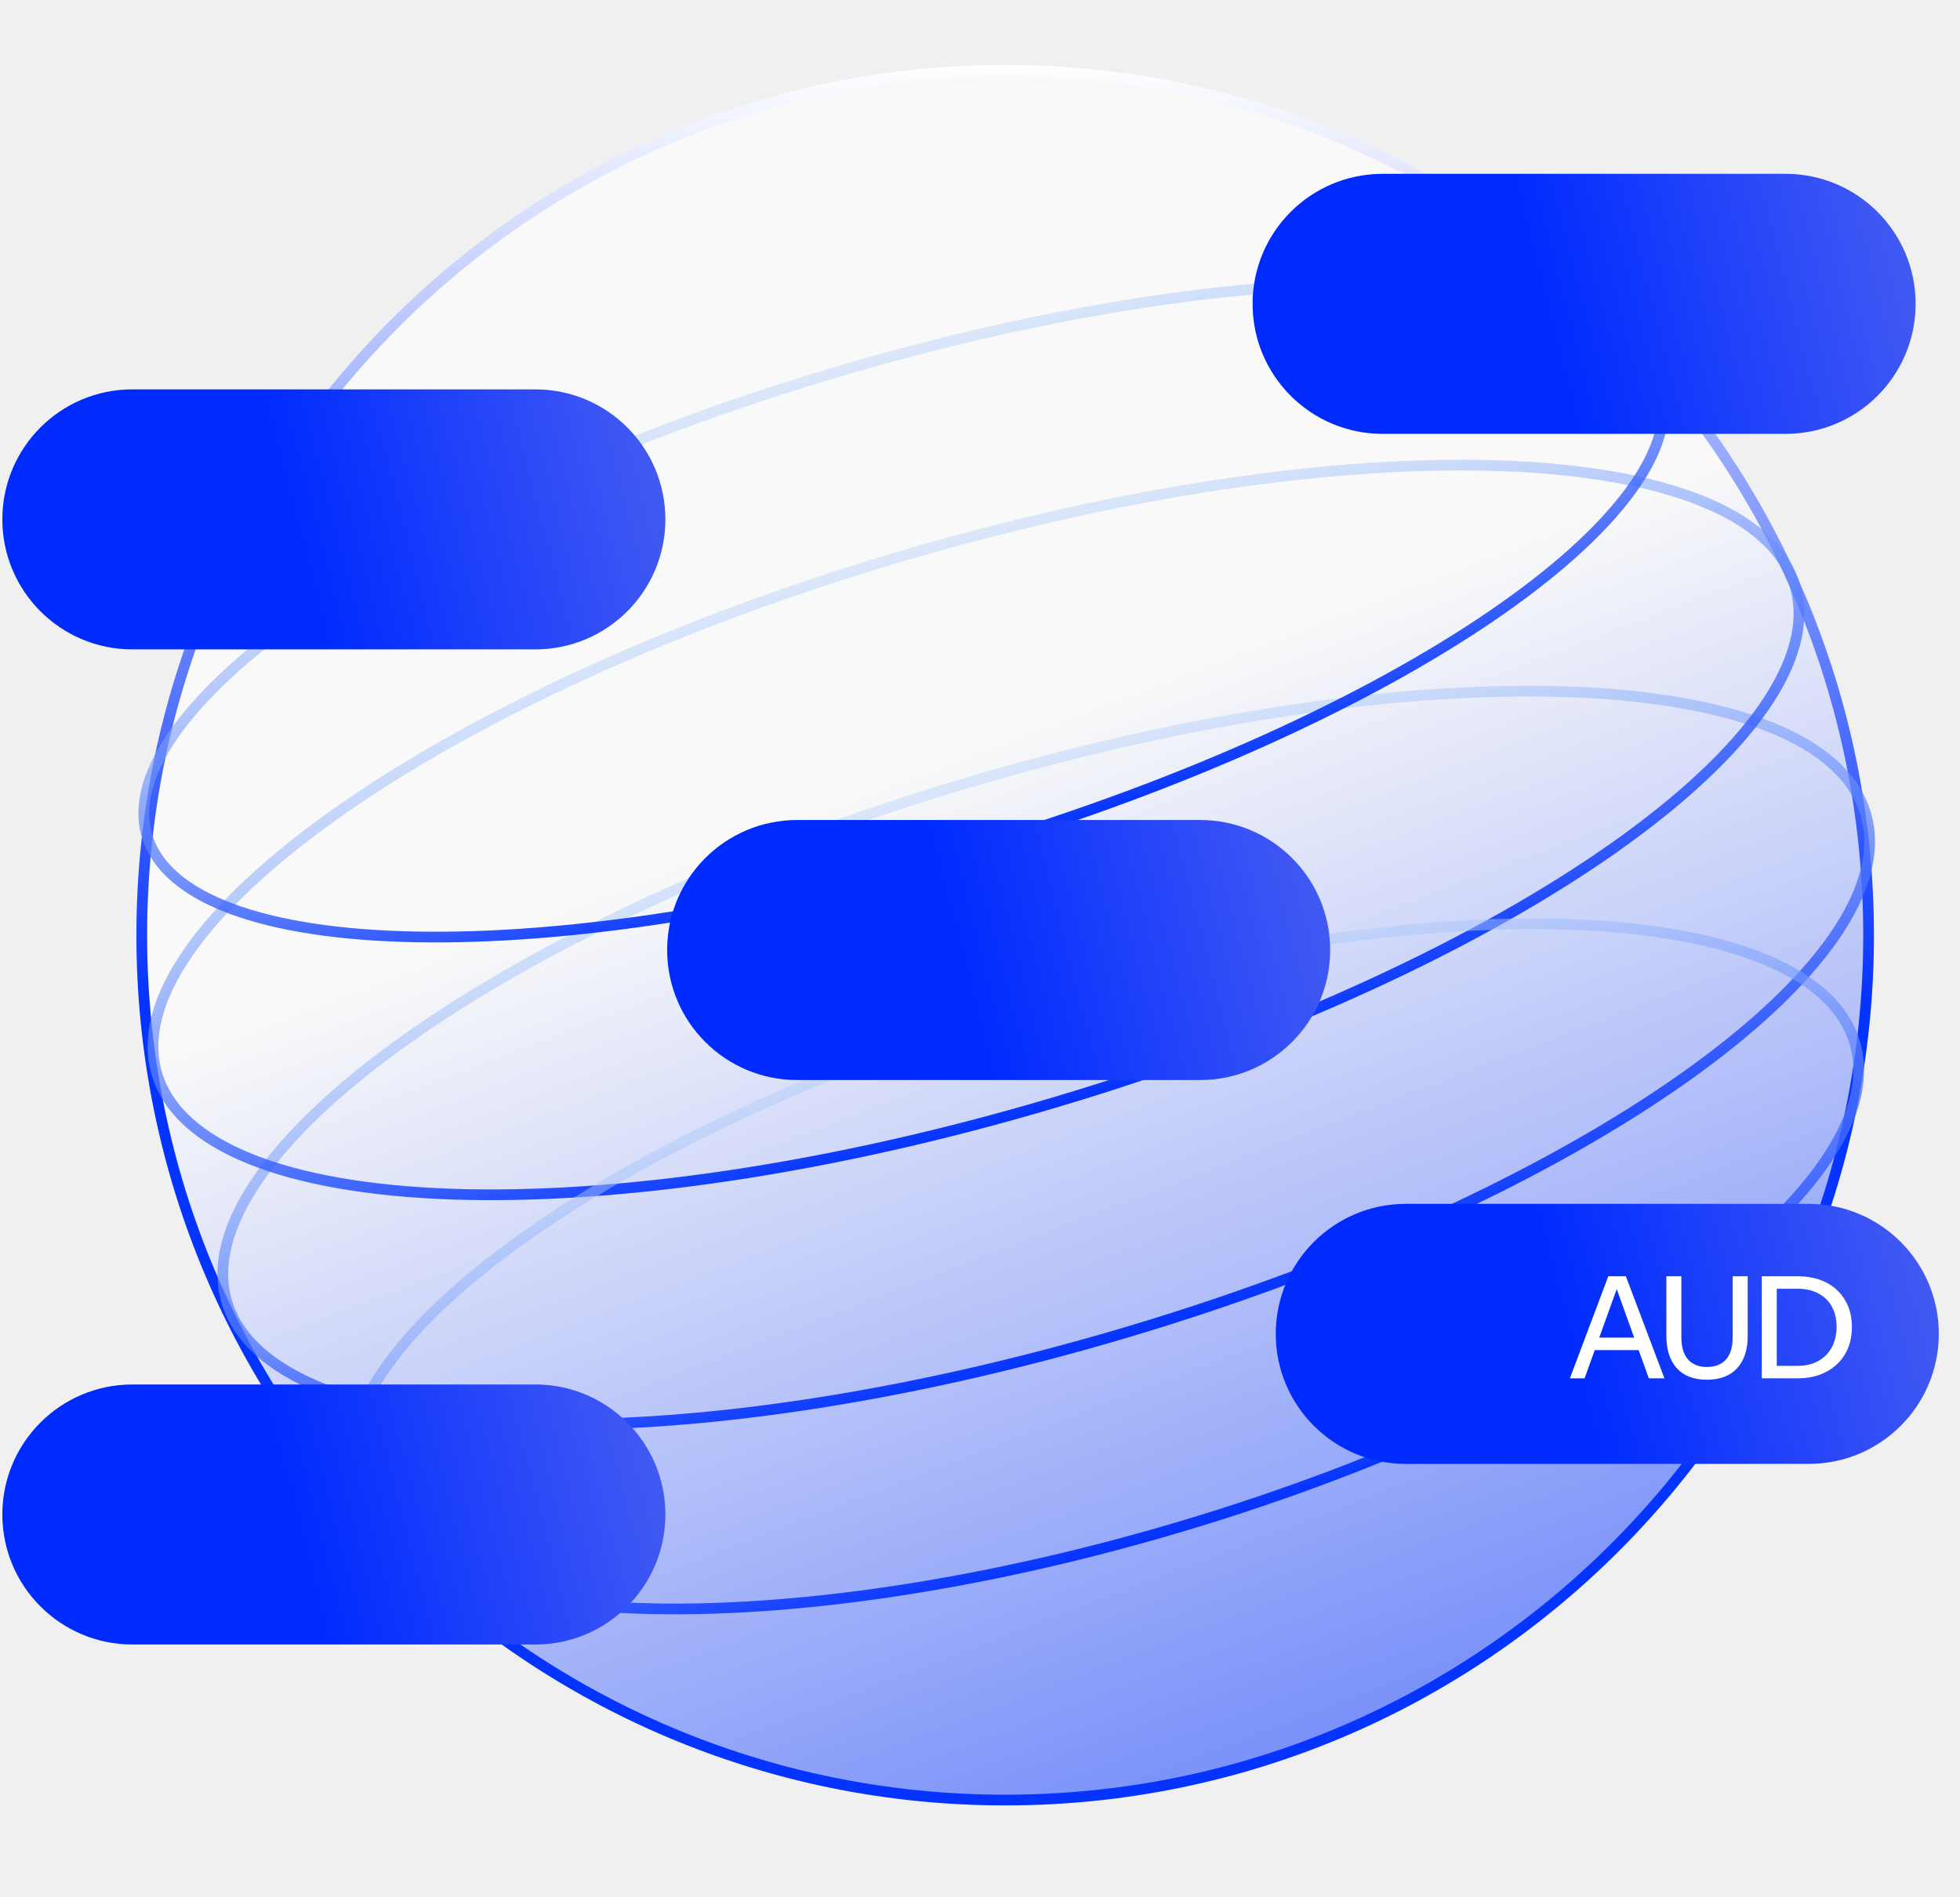
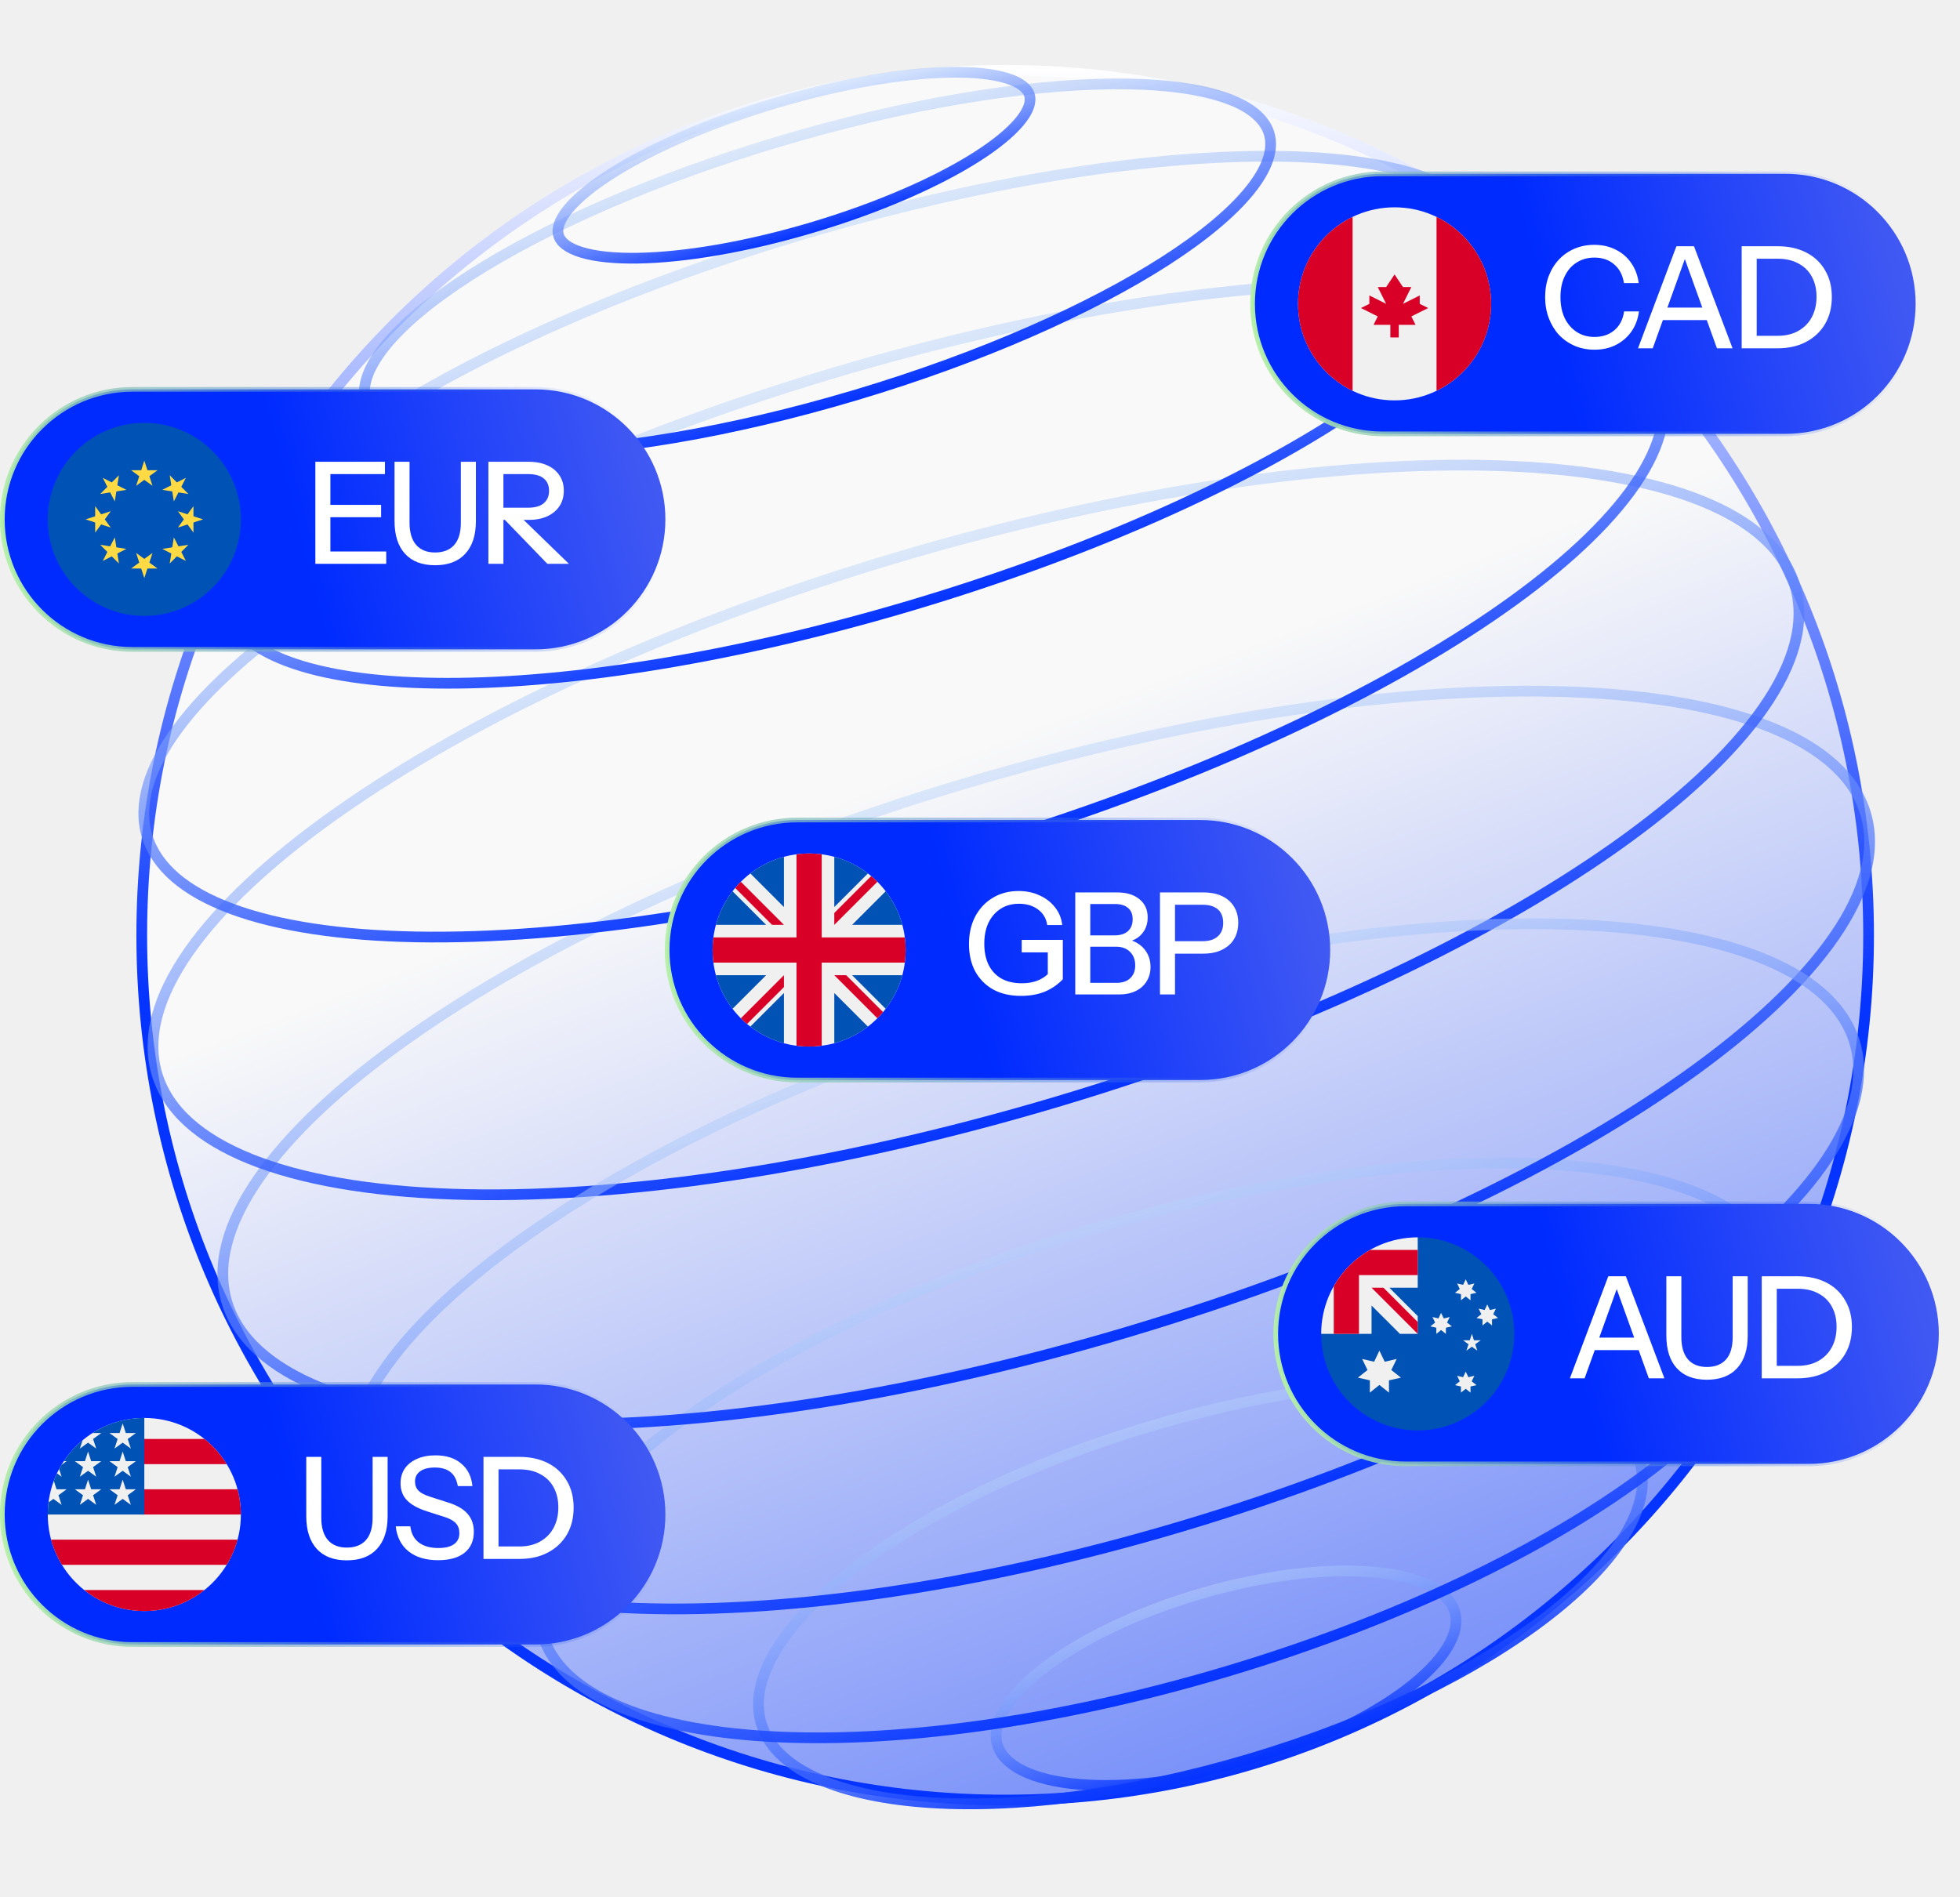
<svg xmlns="http://www.w3.org/2000/svg" width="124" height="120" viewBox="0 0 124 120" fill="none">
  <path d="M63.593 4.452C93.76 4.452 118.216 28.951 118.217 59.174C118.217 89.397 93.76 113.898 63.593 113.898C33.425 113.898 8.968 89.398 8.968 59.174C8.968 28.951 33.425 4.452 63.593 4.452Z" fill="url(#paint0_linear_8479_50889)" fill-opacity="0.62" stroke="url(#paint1_linear_8479_50889)" stroke-width="0.678" />
+   <path d="M76.011 100.827C80.067 99.649 83.908 99.219 86.833 99.467C88.297 99.59 89.513 99.882 90.408 100.32C91.303 100.758 91.845 101.325 92.037 101.986C92.228 102.647 92.074 103.415 91.553 104.264C91.031 105.113 90.16 106.011 88.991 106.899C86.653 108.674 83.178 110.368 79.122 111.545C75.066 112.723 71.225 113.152 68.3 112.905C66.836 112.781 65.62 112.489 64.725 112.052C63.83 111.614 63.289 111.048 63.096 110.387C62.904 109.725 63.058 108.957 63.58 108.108C64.102 107.259 64.972 106.361 66.142 105.473C68.48 103.698 71.954 102.004 76.011 100.827Z" stroke="url(#paint2_linear_8479_50889)" stroke-width="0.678" />
+   <path d="M72.809 90.237C80.543 87.931 87.891 87.06 93.512 87.503C96.324 87.725 98.686 88.274 100.445 89.123C102.203 89.973 103.325 91.105 103.736 92.481C104.146 93.857 103.827 95.419 102.821 97.093C101.814 98.767 100.139 100.52 97.907 102.246C93.446 105.695 86.82 108.988 79.087 111.294C71.353 113.599 64.006 114.472 58.384 114.028C55.572 113.807 53.211 113.257 51.452 112.407C49.694 111.557 48.571 110.425 48.16 109.049C47.75 107.673 48.07 106.111 49.076 104.437C50.083 102.763 51.758 101.011 53.989 99.286C58.45 95.837 65.076 92.542 72.809 90.237Z" stroke="url(#paint3_linear_8479_50889)" stroke-width="0.678" />
+   <path d="M69.189 77.764C80.035 74.531 90.317 73.209 98.167 73.675C102.093 73.909 105.392 74.588 107.845 75.686C110.299 76.785 111.865 78.282 112.416 80.131C112.967 81.98 112.476 84.09 111.025 86.352C109.573 88.614 107.185 90.99 104.028 93.335C97.715 98.024 88.387 102.547 77.542 105.781C66.696 109.014 56.415 110.336 48.565 109.869C44.638 109.636 41.339 108.956 38.887 107.858C36.433 106.76 34.867 105.263 34.315 103.415C33.764 101.566 34.255 99.455 35.707 97.192C37.158 94.93 39.546 92.555 42.704 90.21C49.017 85.521 58.344 80.997 69.189 77.764Z" stroke="url(#paint4_linear_8479_50889)" stroke-width="0.678" />
  <path d="M61.018 49.584C75.397 45.298 88.99 43.396 99.337 43.778C104.512 43.969 108.856 44.731 112.075 46.037C115.298 47.346 117.342 49.176 118.027 51.476C118.713 53.776 118.006 56.427 116.025 59.286C114.047 62.142 110.829 65.159 106.604 68.152C98.155 74.137 85.739 79.988 71.36 84.275C56.982 88.561 43.389 90.464 33.042 90.082C27.867 89.891 23.523 89.13 20.303 87.823C17.08 86.515 15.037 84.683 14.351 82.384C13.665 80.084 14.373 77.433 16.354 74.574C18.332 71.718 21.55 68.701 25.776 65.708C34.225 59.723 46.64 53.871 61.018 49.584Z" stroke="url(#paint5_linear_8479_50889)" stroke-width="0.678" />
  <path d="M56.618 35.315C70.99 31.03 84.573 29.113 94.908 29.47C100.077 29.648 104.414 30.395 107.628 31.685C110.845 32.976 112.881 34.788 113.56 37.067C114.239 39.345 113.528 41.976 111.543 44.819C109.561 47.657 106.34 50.657 102.113 53.637C93.66 59.595 81.245 65.428 66.873 69.713C52.5 73.998 38.918 75.915 28.583 75.558C23.414 75.379 19.076 74.633 15.863 73.343C12.645 72.051 10.61 70.239 9.93 67.961C9.251 65.682 9.962 63.051 11.947 60.209C13.929 57.37 17.15 54.37 21.378 51.39C29.831 45.432 42.245 39.599 56.618 35.315Z" stroke="url(#paint6_linear_8479_50889)" stroke-width="0.678" />
  <path d="M52.7 23.608C65.985 19.647 78.511 17.779 88.017 17.953C92.772 18.04 96.752 18.638 99.688 19.727C102.631 20.819 104.462 22.378 105.048 24.346C105.635 26.314 104.957 28.621 103.092 31.145C101.231 33.664 98.229 36.344 94.297 39.02C86.439 44.371 74.935 49.667 61.649 53.627C48.364 57.588 35.838 59.456 26.333 59.282C21.578 59.195 17.598 58.597 14.662 57.508C11.719 56.417 9.888 54.858 9.301 52.89C8.715 50.922 9.393 48.615 11.258 46.09C13.118 43.571 16.121 40.891 20.052 38.215C27.911 32.864 39.414 27.569 52.7 23.608Z" stroke="url(#paint7_linear_8479_50889)" stroke-width="0.678" />
+   <path d="M50.744 14.835C61.847 11.525 72.289 9.878 80.189 9.885C84.141 9.888 87.437 10.306 89.856 11.123C92.287 11.943 93.756 13.139 94.205 14.644C94.654 16.15 94.079 17.955 92.495 19.972C90.917 21.981 88.388 24.135 85.083 26.302C78.476 30.633 68.838 34.972 57.734 38.282C46.631 41.593 36.189 43.239 28.289 43.233C24.337 43.23 21.041 42.812 18.622 41.995C16.192 41.174 14.722 39.979 14.273 38.473C13.824 36.968 14.399 35.163 15.983 33.146C17.561 31.137 20.09 28.983 23.395 26.816C30.002 22.485 39.641 18.145 50.744 14.835Z" stroke="url(#paint8_linear_8479_50889)" stroke-width="0.678" />
+   <path d="M49.326 8.94C57.284 6.567 64.755 5.356 70.395 5.31C73.218 5.287 75.562 5.555 77.274 6.103C78.999 6.656 79.997 7.462 80.293 8.453C80.588 9.444 80.194 10.666 79.053 12.072C77.921 13.468 76.107 14.977 73.733 16.504C68.987 19.553 62.073 22.63 54.114 25.003C46.156 27.375 38.685 28.587 33.045 28.633C30.223 28.657 27.877 28.387 26.165 27.839C24.441 27.287 23.442 26.48 23.146 25.489C22.851 24.499 23.245 23.277 24.386 21.87C25.518 20.474 27.333 18.966 29.708 17.439C34.453 14.39 41.368 11.312 49.326 8.94Z" stroke="url(#paint9_linear_8479_50889)" stroke-width="0.678" />
+   <path d="M49.06 6.521C53.242 5.274 57.157 4.623 60.103 4.574C61.578 4.549 62.79 4.675 63.665 4.94C64.554 5.21 65.003 5.594 65.128 6.014C65.253 6.434 65.087 7.001 64.491 7.713C63.905 8.414 62.96 9.184 61.712 9.971C59.22 11.542 55.587 13.142 51.406 14.388C47.223 15.635 43.307 16.286 40.362 16.335C38.887 16.36 37.675 16.234 36.801 15.968C35.912 15.698 35.462 15.315 35.337 14.896C35.212 14.476 35.378 13.909 35.974 13.195C36.561 12.495 37.505 11.725 38.753 10.938C41.245 9.367 44.878 7.767 49.06 6.521Z" stroke="url(#paint10_linear_8479_50889)" stroke-width="0.678" />
  <path d="M64.942 63.677C78.12 59.748 90.595 58.07 100.106 58.524C104.863 58.751 108.86 59.511 111.828 60.775C114.797 62.04 116.69 63.788 117.34 65.969C117.99 68.15 117.364 70.65 115.572 73.335C113.781 76.018 110.852 78.841 106.996 81.636C99.286 87.224 87.929 92.651 74.751 96.58C61.572 100.508 49.096 102.186 39.585 101.733C34.828 101.506 30.831 100.747 27.864 99.483C24.894 98.217 23.002 96.469 22.351 94.287C21.701 92.106 22.327 89.607 24.12 86.922C25.91 84.24 28.839 81.415 32.695 78.621C40.405 73.033 51.763 67.605 64.942 63.677Z" stroke="url(#paint11_linear_8479_50889)" stroke-width="0.678" />
  <rect x="80.711" y="76.174" width="41.948" height="16.453" rx="8.227" fill="url(#paint12_linear_8479_50889)" />
+   <rect x="80.711" y="76.174" width="41.948" height="16.453" rx="8.227" stroke="url(#paint13_linear_8479_50889)" stroke-width="0.296" />
+   <g clip-path="url(#clip0_8479_50889)">
+     <path d="M95.802 84.4C95.802 87.774 93.067 90.508 89.693 90.508C86.32 90.508 83.585 87.774 83.585 84.4C83.585 84.402 89.693 78.293 89.693 78.292C93.067 78.292 95.802 81.027 95.802 84.4Z" fill="#0052B4" />
+     <path d="M89.677 84.4H89.693C89.693 84.395 89.693 84.389 89.693 84.384C89.688 84.389 89.683 84.395 89.677 84.4Z" fill="#F0F0F0" />
+     <path d="M89.693 81.479C89.693 80.404 89.693 79.7 89.693 78.292H89.692C86.319 78.293 83.585 81.027 83.585 84.4H86.772V82.606L88.567 84.4H89.677C89.683 84.395 89.688 84.389 89.693 84.384C89.693 83.972 89.693 83.605 89.693 83.273L87.899 81.479H89.693Z" fill="#F0F0F0" />
+     <path d="M86.675 79.089C85.72 79.633 84.926 80.427 84.382 81.382V84.4H85.975V80.682V80.682H89.693C89.693 80.18 89.693 79.701 89.693 79.089H86.675Z" fill="#D80027" />
+     <path d="M89.693 83.649L87.523 81.479H86.772C86.772 81.479 86.772 81.479 86.772 81.479L89.693 84.4H89.693C89.693 84.4 89.693 83.882 89.693 83.649Z" fill="#D80027" />
+     <path d="M87.269 85.462L87.604 86.163L88.361 85.988L88.022 86.688L88.631 87.17L87.873 87.341L87.875 88.118L87.269 87.632L86.663 88.118L86.665 87.341L85.907 87.17L86.516 86.688L86.177 85.988L86.934 86.163L87.269 85.462Z" fill="#F0F0F0" />
+     <path d="M92.73 86.79L92.898 87.141L93.277 87.053L93.107 87.403L93.411 87.644L93.032 87.73L93.034 88.118L92.73 87.875L92.427 88.118L92.428 87.73L92.049 87.644L92.354 87.403L92.184 87.053L92.563 87.141L92.73 86.79Z" fill="#F0F0F0" />
+     <path d="M91.171 83.072L91.339 83.423L91.717 83.335L91.548 83.685L91.852 83.926L91.473 84.012L91.474 84.4L91.171 84.157L90.868 84.4L90.869 84.012L90.49 83.926L90.795 83.685L90.625 83.335L91.004 83.423L91.171 83.072Z" fill="#F0F0F0" />
+     <path d="M92.73 80.948L92.898 81.298L93.277 81.211L93.107 81.56L93.411 81.802L93.032 81.887L93.034 82.276L92.73 82.033L92.427 82.276L92.428 81.887L92.049 81.802L92.354 81.56L92.184 81.211L92.563 81.298L92.73 80.948Z" fill="#F0F0F0" />
+     <path d="M94.093 82.541L94.26 82.891L94.639 82.804L94.469 83.154L94.773 83.395L94.394 83.48L94.395 83.869L94.093 83.626L93.789 83.869L93.79 83.48L93.411 83.395L93.716 83.154L93.546 82.804L93.925 82.891L94.093 82.541Z" fill="#F0F0F0" />
+     <path d="M93.119 84.4L93.25 84.806H93.677L93.332 85.057L93.464 85.463L93.119 85.212L92.773 85.463L92.905 85.057L92.56 84.806H92.987L93.119 84.4Z" fill="#F0F0F0" />
+   </g>
  <path d="M99.319 87.212L101.749 80.756H102.574L100.251 87.212H99.319ZM104.313 87.212L101.991 80.756H102.861L105.3 87.212H104.313ZM100.547 84.638H104.009V85.427H100.547V84.638ZM107.986 87.302C107.161 87.302 106.528 87.059 106.085 86.575C105.643 86.091 105.422 85.401 105.422 84.504V80.756H106.372V84.612C106.372 85.227 106.513 85.697 106.794 86.019C107.075 86.336 107.472 86.495 107.986 86.495C108.512 86.495 108.916 86.336 109.197 86.019C109.478 85.703 109.618 85.233 109.618 84.612V80.756H110.569V84.522C110.569 85.407 110.345 86.091 109.896 86.575C109.454 87.059 108.817 87.302 107.986 87.302ZM112.031 87.212V86.423H113.726C114.24 86.423 114.68 86.318 115.044 86.109C115.415 85.9 115.699 85.61 115.896 85.239C116.094 84.868 116.192 84.438 116.192 83.948C116.192 83.464 116.094 83.042 115.896 82.684C115.705 82.325 115.424 82.047 115.053 81.85C114.689 81.646 114.246 81.545 113.726 81.545H112.04V80.756H113.726C114.42 80.756 115.023 80.887 115.538 81.15C116.052 81.413 116.449 81.787 116.73 82.271C117.017 82.749 117.161 83.314 117.161 83.966C117.161 84.618 117.017 85.188 116.73 85.679C116.443 86.163 116.043 86.539 115.529 86.808C115.02 87.077 114.423 87.212 113.735 87.212H112.031ZM111.458 87.212V80.756H112.408V87.212H111.458Z" fill="white" />
  <rect x="79.245" y="10.999" width="41.948" height="16.453" rx="8.227" fill="url(#paint14_linear_8479_50889)" />
+   <rect x="79.245" y="10.999" width="41.948" height="16.453" rx="8.227" stroke="url(#paint15_linear_8479_50889)" stroke-width="0.296" />
+   <g clip-path="url(#clip1_8479_50889)">
+     <path d="M88.227 25.334C91.6 25.334 94.335 22.599 94.335 19.226C94.335 15.852 91.6 13.118 88.227 13.118C84.853 13.118 82.119 15.852 82.119 19.226C82.119 22.599 84.853 25.334 88.227 25.334Z" fill="#F0F0F0" />
+     <path d="M94.335 19.226C94.335 16.804 92.926 14.712 90.883 13.724V24.728C92.926 23.74 94.335 21.647 94.335 19.226Z" fill="#D80027" />
+     <path d="M82.119 19.226C82.119 21.647 83.528 23.74 85.571 24.728V13.724C83.528 14.712 82.119 16.804 82.119 19.226Z" fill="#D80027" />
+     <path d="M89.289 20.022L90.352 19.491L89.82 19.226V18.695L88.758 19.226L89.289 18.163H88.758L88.227 17.367L87.696 18.163H87.165L87.696 19.226L86.633 18.695V19.226L86.102 19.491L87.165 20.022L86.899 20.554H87.961V21.35H88.493V20.554H89.555L89.289 20.022Z" fill="#D80027" />
+   </g>
+   <path d="M100.875 22.127C100.426 22.127 100.011 22.047 99.628 21.885C99.246 21.718 98.914 21.488 98.633 21.195C98.358 20.896 98.143 20.543 97.987 20.137C97.832 19.73 97.754 19.285 97.754 18.8C97.754 18.316 97.829 17.874 97.978 17.473C98.134 17.067 98.349 16.717 98.624 16.424C98.905 16.125 99.237 15.895 99.619 15.734C100.002 15.572 100.417 15.492 100.866 15.492C101.368 15.492 101.819 15.593 102.22 15.797C102.62 15.994 102.946 16.275 103.197 16.64C103.454 17.004 103.613 17.429 103.672 17.913H102.74C102.662 17.405 102.456 17.01 102.121 16.729C101.792 16.442 101.377 16.299 100.875 16.299C100.45 16.299 100.074 16.403 99.745 16.613C99.422 16.816 99.171 17.106 98.992 17.482C98.812 17.853 98.723 18.292 98.723 18.8C98.723 19.303 98.812 19.745 98.992 20.128C99.177 20.504 99.431 20.797 99.754 21.006C100.077 21.216 100.45 21.32 100.875 21.32C101.377 21.32 101.795 21.18 102.13 20.899C102.471 20.612 102.677 20.214 102.749 19.706H103.69C103.625 20.196 103.463 20.624 103.206 20.988C102.949 21.347 102.62 21.628 102.22 21.831C101.825 22.029 101.377 22.127 100.875 22.127ZM103.629 22.038L106.059 15.581H106.884L104.561 22.038H103.629ZM108.623 22.038L106.301 15.581H107.171L109.61 22.038H108.623ZM104.857 19.464H108.318V20.253H104.857V19.464ZM110.762 22.038V21.248H112.457C112.971 21.248 113.41 21.144 113.775 20.935C114.146 20.725 114.43 20.436 114.627 20.065C114.824 19.694 114.923 19.264 114.923 18.774C114.923 18.289 114.824 17.868 114.627 17.509C114.436 17.151 114.155 16.873 113.784 16.675C113.419 16.472 112.977 16.37 112.457 16.37H110.771V15.581H112.457C113.15 15.581 113.754 15.713 114.268 15.976C114.782 16.239 115.18 16.613 115.461 17.097C115.748 17.575 115.891 18.14 115.891 18.792C115.891 19.443 115.748 20.014 115.461 20.504C115.174 20.988 114.773 21.365 114.259 21.634C113.751 21.903 113.153 22.038 112.466 22.038H110.762ZM110.188 22.038V15.581H111.139V22.038H110.188Z" fill="white" />
  <rect x="42.207" y="51.886" width="41.948" height="16.453" rx="8.227" fill="url(#paint16_linear_8479_50889)" />
+   <rect x="42.207" y="51.886" width="41.948" height="16.453" rx="8.227" stroke="url(#paint17_linear_8479_50889)" stroke-width="0.296" />
+   <g clip-path="url(#clip2_8479_50889)">
+     <path d="M51.189 66.221C54.562 66.221 57.297 63.486 57.297 60.113C57.297 56.739 54.562 54.004 51.189 54.004C47.816 54.004 45.081 56.739 45.081 60.113C45.081 63.486 47.816 66.221 51.189 66.221Z" fill="#F0F0F0" />
+     <path d="M46.343 56.394C45.864 57.018 45.502 57.738 45.291 58.519H48.469L46.343 56.394Z" fill="#0052B4" />
+     <path d="M57.087 58.519C56.876 57.738 56.514 57.018 56.035 56.394L53.909 58.519H57.087Z" fill="#0052B4" />
+     <path d="M45.291 61.706C45.502 62.488 45.864 63.207 46.343 63.831L48.469 61.706H45.291Z" fill="#0052B4" />
+     <path d="M54.908 55.267C54.283 54.787 53.564 54.425 52.782 54.215V57.392L54.908 55.267Z" fill="#0052B4" />
+     <path d="M47.47 64.958C48.094 65.438 48.814 65.8 49.596 66.011V62.833L47.47 64.958Z" fill="#0052B4" />
+     <path d="M49.596 54.215C48.814 54.425 48.094 54.787 47.47 55.267L49.596 57.392V54.215Z" fill="#0052B4" />
+     <path d="M52.782 66.011C53.564 65.8 54.283 65.438 54.908 64.958L52.782 62.833V66.011Z" fill="#0052B4" />
+     <path d="M53.909 61.706L56.035 63.831C56.514 63.207 56.876 62.488 57.087 61.706H53.909Z" fill="#0052B4" />
+     <path d="M57.245 59.316H51.986H51.986V54.056C51.725 54.022 51.459 54.004 51.189 54.004C50.919 54.004 50.653 54.022 50.392 54.056V59.316V59.316H45.133C45.099 59.577 45.081 59.843 45.081 60.113C45.081 60.383 45.099 60.648 45.133 60.909H50.392H50.392V66.169C50.653 66.203 50.919 66.221 51.189 66.221C51.459 66.221 51.725 66.203 51.986 66.169V60.909V60.909H57.245C57.279 60.648 57.297 60.383 57.297 60.113C57.297 59.843 57.279 59.577 57.245 59.316Z" fill="#D80027" />
+     <path d="M52.782 61.706L55.508 64.432C55.633 64.306 55.753 64.175 55.867 64.04L53.534 61.706H52.782V61.706Z" fill="#D80027" />
+     <path d="M49.596 61.706H49.596L46.87 64.432C46.995 64.557 47.126 64.677 47.262 64.791L49.596 62.457V61.706Z" fill="#D80027" />
+     <path d="M49.596 58.519V58.519L46.87 55.794C46.744 55.919 46.625 56.05 46.511 56.186L48.844 58.519H49.596V58.519Z" fill="#D80027" />
+     <path d="M52.782 58.519L55.508 55.794C55.383 55.668 55.252 55.549 55.116 55.435L52.782 57.768V58.519Z" fill="#D80027" />
+   </g>
+   <path d="M64.585 63.014C63.909 63.014 63.327 62.88 62.836 62.611C62.346 62.336 61.967 61.953 61.697 61.463C61.434 60.972 61.303 60.396 61.303 59.732C61.303 59.075 61.434 58.495 61.697 57.992C61.967 57.484 62.337 57.09 62.809 56.809C63.282 56.522 63.826 56.378 64.441 56.378C64.932 56.378 65.374 56.471 65.769 56.656C66.169 56.836 66.495 57.087 66.746 57.41C67.003 57.732 67.155 58.106 67.203 58.531H66.253C66.193 58.118 66.002 57.792 65.679 57.553C65.356 57.308 64.953 57.185 64.468 57.185C64.026 57.185 63.64 57.29 63.312 57.499C62.983 57.709 62.726 58.001 62.54 58.378C62.361 58.755 62.271 59.2 62.271 59.714C62.271 60.234 62.364 60.683 62.549 61.059C62.735 61.43 63.004 61.717 63.356 61.92C63.715 62.117 64.145 62.216 64.648 62.216C65.006 62.216 65.323 62.165 65.598 62.063C65.873 61.962 66.112 61.812 66.316 61.615L67.239 61.965C66.904 62.312 66.519 62.575 66.082 62.754C65.646 62.927 65.147 63.014 64.585 63.014ZM66.289 61.965V59.983L66.567 60.261H64.639V59.472H67.239V61.965H66.289ZM68.726 62.924V62.189H70.654C71.019 62.189 71.303 62.09 71.506 61.893C71.715 61.696 71.82 61.427 71.82 61.086C71.82 60.727 71.709 60.441 71.488 60.225C71.273 60.01 70.977 59.902 70.6 59.902H68.726V59.185H70.511C70.875 59.185 71.156 59.098 71.353 58.925C71.557 58.746 71.658 58.492 71.658 58.163C71.658 57.852 71.563 57.616 71.371 57.455C71.186 57.287 70.911 57.203 70.546 57.203H68.726V56.468H70.69C71.276 56.468 71.742 56.612 72.089 56.898C72.436 57.179 72.609 57.565 72.609 58.055C72.609 58.366 72.537 58.641 72.394 58.88C72.256 59.113 72.065 59.296 71.82 59.427C71.575 59.553 71.297 59.615 70.986 59.615L71.031 59.427C71.365 59.427 71.664 59.505 71.927 59.66C72.19 59.81 72.4 60.016 72.555 60.279C72.71 60.542 72.788 60.847 72.788 61.194C72.788 61.534 72.704 61.836 72.537 62.099C72.376 62.362 72.146 62.566 71.847 62.709C71.548 62.853 71.201 62.924 70.806 62.924H68.726ZM68.027 62.924V56.468H68.977V62.924H68.027ZM73.387 62.924V56.468H76.122C76.588 56.468 76.986 56.546 77.314 56.701C77.643 56.857 77.894 57.078 78.068 57.365C78.247 57.652 78.337 57.992 78.337 58.387C78.337 58.788 78.247 59.134 78.068 59.427C77.894 59.714 77.64 59.938 77.305 60.1C76.977 60.261 76.582 60.342 76.122 60.342H74.113V59.553H76.077C76.501 59.553 76.824 59.451 77.045 59.248C77.272 59.045 77.386 58.761 77.386 58.396C77.386 58.025 77.275 57.741 77.054 57.544C76.833 57.347 76.507 57.248 76.077 57.248H74.337V62.924H73.387Z" fill="white" />
  <rect x="0.148" y="24.637" width="41.948" height="16.453" rx="8.227" fill="url(#paint18_linear_8479_50889)" />
+   <rect x="0.148" y="24.637" width="41.948" height="16.453" rx="8.227" stroke="url(#paint19_linear_8479_50889)" stroke-width="0.296" />
+   <g clip-path="url(#clip3_8479_50889)">
+     <path d="M9.13 38.972C12.504 38.972 15.239 36.237 15.239 32.864C15.239 29.49 12.504 26.755 9.13 26.755C5.757 26.755 3.022 29.49 3.022 32.864C3.022 36.237 5.757 38.972 9.13 38.972Z" fill="#0052B4" />
+     <path d="M9.13 29.145L9.328 29.754H9.968L9.45 30.13L9.648 30.739L9.13 30.363L8.613 30.739L8.81 30.13L8.293 29.754H8.933L9.13 29.145Z" fill="#FFDA44" />
+     <path d="M6.501 30.235L7.072 30.525L7.524 30.073L7.424 30.705L7.994 30.995L7.362 31.096L7.262 31.728L6.971 31.157L6.339 31.258L6.792 30.805L6.501 30.235Z" fill="#FFDA44" />
+     <path d="M5.412 32.864L6.021 32.666V32.026L6.397 32.544L7.006 32.346L6.63 32.864L7.006 33.381L6.397 33.184L6.021 33.701V33.061L5.412 32.864Z" fill="#FFDA44" />
+     <path d="M6.501 35.493L6.792 34.923L6.339 34.47L6.971 34.57L7.262 34L7.362 34.632L7.994 34.732L7.424 35.023L7.524 35.655L7.072 35.202L6.501 35.493Z" fill="#FFDA44" />
+     <path d="M9.13 36.582L8.933 35.973H8.293L8.81 35.597L8.613 34.988L9.13 35.364L9.648 34.988L9.45 35.597L9.968 35.973H9.328L9.13 36.582Z" fill="#FFDA44" />
+     <path d="M11.759 35.493L11.189 35.202L10.737 35.655L10.837 35.023L10.267 34.732L10.899 34.632L10.999 34L11.289 34.57L11.921 34.47L11.469 34.923L11.759 35.493Z" fill="#FFDA44" />
+     <path d="M12.848 32.864L12.24 33.061V33.701L11.864 33.184L11.255 33.381L11.631 32.864L11.255 32.346L11.864 32.544L12.24 32.026V32.666L12.848 32.864Z" fill="#FFDA44" />
+     <path d="M11.759 30.235L11.469 30.805L11.921 31.258L11.289 31.157L10.999 31.727L10.899 31.095L10.267 30.995L10.837 30.705L10.737 30.073L11.189 30.525L11.759 30.235Z" fill="#FFDA44" />
+   </g>
+   <path d="M19.951 35.675V29.219H20.902V35.675H19.951ZM20.418 35.675V34.895H24.435V35.675H20.418ZM20.418 32.725V31.945H24.112V32.725H20.418ZM20.418 29.999V29.219H24.354V29.999H20.418ZM27.524 35.765C26.699 35.765 26.066 35.523 25.623 35.039C25.181 34.554 24.96 33.864 24.96 32.967V29.219H25.91V33.075C25.91 33.691 26.051 34.16 26.332 34.483C26.613 34.8 27.01 34.958 27.524 34.958C28.05 34.958 28.454 34.8 28.735 34.483C29.016 34.166 29.156 33.697 29.156 33.075V29.219H30.107V32.985C30.107 33.87 29.883 34.554 29.434 35.039C28.992 35.523 28.355 35.765 27.524 35.765ZM30.899 35.675V29.219H33.446C33.912 29.219 34.309 29.297 34.638 29.452C34.967 29.602 35.221 29.814 35.4 30.089C35.58 30.358 35.669 30.678 35.669 31.048C35.669 31.419 35.58 31.742 35.4 32.017C35.221 32.292 34.967 32.507 34.638 32.662C34.309 32.818 33.912 32.895 33.446 32.895H31.616V32.124H33.419C33.849 32.124 34.175 32.032 34.396 31.846C34.623 31.655 34.737 31.392 34.737 31.057C34.737 30.723 34.626 30.462 34.405 30.277C34.184 30.092 33.855 29.999 33.419 29.999H31.849V35.675H30.899ZM34.629 35.675L31.482 32.42H32.639L35.992 35.675H34.629Z" fill="white" />
  <rect x="0.148" y="87.602" width="41.948" height="16.453" rx="8.227" fill="url(#paint20_linear_8479_50889)" />
+   <rect x="0.148" y="87.602" width="41.948" height="16.453" rx="8.227" stroke="url(#paint21_linear_8479_50889)" stroke-width="0.296" />
+   <g clip-path="url(#clip4_8479_50889)">
+     <path d="M9.13 101.937C12.504 101.937 15.239 99.202 15.239 95.829C15.239 92.455 12.504 89.721 9.13 89.721C5.757 89.721 3.022 92.455 3.022 95.829C3.022 99.202 5.757 101.937 9.13 101.937Z" fill="#F0F0F0" />
+     <path d="M8.865 95.829H15.239C15.239 95.278 15.165 94.743 15.028 94.235H8.865V95.829Z" fill="#D80027" />
+     <path d="M8.865 92.642H14.342C13.968 92.032 13.49 91.492 12.933 91.048H8.865V92.642Z" fill="#D80027" />
+     <path d="M9.13 101.937C10.568 101.937 11.889 101.44 12.933 100.609H5.328C6.372 101.44 7.693 101.937 9.13 101.937Z" fill="#D80027" />
+     <path d="M3.919 99.015H14.342C14.642 98.525 14.875 97.99 15.028 97.422H3.233C3.386 97.99 3.619 98.525 3.919 99.015Z" fill="#D80027" />
+     <path d="M5.852 90.675H6.408L5.89 91.051L6.088 91.659L5.571 91.283L5.053 91.659L5.224 91.134C4.768 91.513 4.368 91.958 4.039 92.454H4.217L3.888 92.693C3.836 92.779 3.787 92.866 3.74 92.954L3.897 93.439L3.604 93.225C3.531 93.38 3.464 93.538 3.404 93.7L3.577 94.233H4.217L3.699 94.609L3.897 95.218L3.38 94.842L3.069 95.067C3.038 95.317 3.022 95.571 3.022 95.829H9.13C9.13 92.456 9.13 92.058 9.13 89.721C7.924 89.721 6.799 90.071 5.852 90.675ZM6.088 95.218L5.571 94.842L5.053 95.218L5.251 94.609L4.733 94.233H5.373L5.571 93.625L5.768 94.233H6.408L5.89 94.609L6.088 95.218ZM5.89 92.83L6.088 93.439L5.571 93.063L5.053 93.439L5.251 92.83L4.733 92.454H5.373L5.571 91.845L5.768 92.454H6.408L5.89 92.83ZM8.279 95.218L7.761 94.842L7.244 95.218L7.442 94.609L6.924 94.233H7.564L7.761 93.625L7.959 94.233H8.599L8.081 94.609L8.279 95.218ZM8.081 92.83L8.279 93.439L7.761 93.063L7.244 93.439L7.442 92.83L6.924 92.454H7.564L7.761 91.845L7.959 92.454H8.599L8.081 92.83ZM8.081 91.051L8.279 91.659L7.761 91.283L7.244 91.659L7.442 91.051L6.924 90.675H7.564L7.761 90.066L7.959 90.675H8.599L8.081 91.051Z" fill="#0052B4" />
+   </g>
+   <path d="M21.941 98.73C21.116 98.73 20.482 98.488 20.04 98.004C19.598 97.52 19.376 96.829 19.376 95.933V92.184H20.327V96.04C20.327 96.656 20.467 97.125 20.748 97.448C21.029 97.765 21.427 97.923 21.941 97.923C22.467 97.923 22.87 97.765 23.151 97.448C23.432 97.131 23.573 96.662 23.573 96.04V92.184H24.523V95.951C24.523 96.835 24.299 97.52 23.851 98.004C23.409 98.488 22.772 98.73 21.941 98.73ZM27.718 98.721C26.94 98.721 26.319 98.536 25.852 98.165C25.386 97.795 25.114 97.266 25.036 96.578H25.96C26.014 97.027 26.193 97.367 26.498 97.6C26.803 97.834 27.215 97.95 27.735 97.95C28.172 97.95 28.501 97.87 28.722 97.708C28.949 97.547 29.062 97.317 29.062 97.018C29.062 96.749 28.988 96.536 28.838 96.381C28.689 96.219 28.453 96.088 28.13 95.986L27.009 95.628C26.435 95.442 26.014 95.209 25.745 94.928C25.476 94.647 25.341 94.292 25.341 93.861C25.341 93.497 25.431 93.183 25.61 92.92C25.796 92.657 26.053 92.453 26.381 92.31C26.716 92.16 27.105 92.086 27.547 92.086C28.229 92.086 28.773 92.259 29.179 92.606C29.592 92.947 29.828 93.422 29.887 94.032H28.964C28.892 93.625 28.737 93.329 28.498 93.144C28.259 92.953 27.93 92.857 27.511 92.857C27.117 92.857 26.809 92.935 26.588 93.09C26.366 93.246 26.256 93.464 26.256 93.745C26.256 93.972 26.328 94.163 26.471 94.319C26.62 94.468 26.866 94.597 27.206 94.704L28.381 95.081C28.925 95.254 29.326 95.49 29.583 95.789C29.846 96.088 29.977 96.465 29.977 96.919C29.977 97.493 29.78 97.938 29.385 98.255C28.991 98.566 28.435 98.721 27.718 98.721ZM31.162 98.641V97.852H32.857C33.371 97.852 33.81 97.747 34.175 97.538C34.546 97.329 34.83 97.038 35.027 96.668C35.224 96.297 35.323 95.867 35.323 95.377C35.323 94.892 35.224 94.471 35.027 94.112C34.836 93.754 34.555 93.476 34.184 93.278C33.819 93.075 33.377 92.974 32.857 92.974H31.171V92.184H32.857C33.55 92.184 34.154 92.316 34.668 92.579C35.182 92.842 35.58 93.216 35.861 93.7C36.148 94.178 36.291 94.743 36.291 95.395C36.291 96.046 36.148 96.617 35.861 97.107C35.574 97.591 35.173 97.968 34.659 98.237C34.151 98.506 33.553 98.641 32.866 98.641H31.162ZM30.588 98.641V92.184H31.539V98.641H30.588Z" fill="white" />
  <defs>
    <linearGradient id="paint0_linear_8479_50889" x1="63.662" y1="46.441" x2="92.473" y2="121.689" gradientUnits="userSpaceOnUse">
      <stop stop-color="white" />
      <stop offset="1" stop-color="#0533FF" />
    </linearGradient>
    <linearGradient id="paint1_linear_8479_50889" x1="63.592" y1="4.113" x2="63.592" y2="114.237" gradientUnits="userSpaceOnUse">
      <stop stop-color="white" />
      <stop offset="0.538" stop-color="#0533FF" />
+     </linearGradient>
+     <linearGradient id="paint2_linear_8479_50889" x1="75.916" y1="100.501" x2="79.216" y2="111.871" gradientUnits="userSpaceOnUse">
+       <stop stop-color="#B5D2FA" stop-opacity="0.45" />
+       <stop offset="1" stop-color="#0533FF" />
+     </linearGradient>
+     <linearGradient id="paint3_linear_8479_50889" x1="72.713" y1="89.912" x2="79.184" y2="111.619" gradientUnits="userSpaceOnUse">
+       <stop stop-color="#B5D2FA" stop-opacity="0.45" />
+       <stop offset="1" stop-color="#0533FF" />
+     </linearGradient>
+     <linearGradient id="paint4_linear_8479_50889" x1="69.093" y1="77.439" x2="77.639" y2="106.106" gradientUnits="userSpaceOnUse">
+       <stop stop-color="#B5D2FA" stop-opacity="0.45" />
+       <stop offset="1" stop-color="#0533FF" />
    </linearGradient>
    <linearGradient id="paint5_linear_8479_50889" x1="60.922" y1="49.26" x2="71.457" y2="84.6" gradientUnits="userSpaceOnUse">
      <stop stop-color="#B5D2FA" stop-opacity="0.45" />
      <stop offset="1" stop-color="#0533FF" />
    </linearGradient>
    <linearGradient id="paint6_linear_8479_50889" x1="56.521" y1="34.99" x2="66.969" y2="70.038" gradientUnits="userSpaceOnUse">
      <stop stop-color="#B5D2FA" stop-opacity="0.45" />
      <stop offset="1" stop-color="#0533FF" />
    </linearGradient>
    <linearGradient id="paint7_linear_8479_50889" x1="52.603" y1="23.283" x2="61.746" y2="53.952" gradientUnits="userSpaceOnUse">
      <stop stop-color="#B5D2FA" stop-opacity="0.45" />
      <stop offset="1" stop-color="#0533FF" />
    </linearGradient>
+     <linearGradient id="paint8_linear_8479_50889" x1="50.647" y1="14.511" x2="57.831" y2="38.607" gradientUnits="userSpaceOnUse">
+       <stop stop-color="#B5D2FA" stop-opacity="0.45" />
+       <stop offset="1" stop-color="#0533FF" />
+     </linearGradient>
+     <linearGradient id="paint9_linear_8479_50889" x1="49.228" y1="8.615" x2="54.211" y2="25.328" gradientUnits="userSpaceOnUse">
+       <stop stop-color="#B5D2FA" stop-opacity="0.45" />
+       <stop offset="1" stop-color="#0533FF" />
+     </linearGradient>
+     <linearGradient id="paint10_linear_8479_50889" x1="48.963" y1="6.196" x2="51.502" y2="14.713" gradientUnits="userSpaceOnUse">
+       <stop stop-color="#B5D2FA" stop-opacity="0.45" />
+       <stop offset="1" stop-color="#0533FF" />
+     </linearGradient>
    <linearGradient id="paint11_linear_8479_50889" x1="64.844" y1="63.352" x2="74.847" y2="96.905" gradientUnits="userSpaceOnUse">
      <stop stop-color="#B5D2FA" stop-opacity="0.45" />
      <stop offset="1" stop-color="#0533FF" />
    </linearGradient>
    <linearGradient id="paint12_linear_8479_50889" x1="139.301" y1="68.329" x2="80.17" y2="83.591" gradientUnits="userSpaceOnUse">
      <stop stop-color="#7B82E8" />
      <stop offset="0.702" stop-color="#002BFF" />
    </linearGradient>
+     <linearGradient id="paint13_linear_8479_50889" x1="120.641" y1="80.177" x2="80.359" y2="88.174" gradientUnits="userSpaceOnUse">
+       <stop stop-color="#0533FF" stop-opacity="0" />
+       <stop offset="1" stop-color="#B9F4A7" />
+     </linearGradient>
    <linearGradient id="paint14_linear_8479_50889" x1="137.834" y1="3.155" x2="78.704" y2="18.417" gradientUnits="userSpaceOnUse">
      <stop stop-color="#7B82E8" />
      <stop offset="0.702" stop-color="#002BFF" />
+     </linearGradient>
+     <linearGradient id="paint15_linear_8479_50889" x1="119.175" y1="15.002" x2="78.893" y2="22.999" gradientUnits="userSpaceOnUse">
+       <stop stop-color="#0533FF" stop-opacity="0" />
+       <stop offset="1" stop-color="#B9F4A7" />
    </linearGradient>
    <linearGradient id="paint16_linear_8479_50889" x1="100.796" y1="44.041" x2="41.666" y2="59.303" gradientUnits="userSpaceOnUse">
      <stop stop-color="#7B82E8" />
      <stop offset="0.702" stop-color="#002BFF" />
    </linearGradient>
+     <linearGradient id="paint17_linear_8479_50889" x1="82.137" y1="55.889" x2="41.855" y2="63.886" gradientUnits="userSpaceOnUse">
+       <stop stop-color="#0533FF" stop-opacity="0" />
+       <stop offset="1" stop-color="#B9F4A7" />
+     </linearGradient>
    <linearGradient id="paint18_linear_8479_50889" x1="58.738" y1="16.792" x2="-0.393" y2="32.054" gradientUnits="userSpaceOnUse">
      <stop stop-color="#7B82E8" />
      <stop offset="0.702" stop-color="#002BFF" />
+     </linearGradient>
+     <linearGradient id="paint19_linear_8479_50889" x1="40.078" y1="28.64" x2="-0.204" y2="36.637" gradientUnits="userSpaceOnUse">
+       <stop stop-color="#0533FF" stop-opacity="0" />
+       <stop offset="1" stop-color="#B9F4A7" />
    </linearGradient>
    <linearGradient id="paint20_linear_8479_50889" x1="58.738" y1="79.758" x2="-0.393" y2="95.02" gradientUnits="userSpaceOnUse">
      <stop stop-color="#7B82E8" />
      <stop offset="0.702" stop-color="#002BFF" />
    </linearGradient>
+     <linearGradient id="paint21_linear_8479_50889" x1="40.078" y1="91.605" x2="-0.204" y2="99.602" gradientUnits="userSpaceOnUse">
+       <stop stop-color="#0533FF" stop-opacity="0" />
+       <stop offset="1" stop-color="#B9F4A7" />
+     </linearGradient>
+     <clipPath id="clip0_8479_50889">
+       <rect width="12.216" height="12.216" fill="white" transform="translate(83.5852 78.292)" />
+     </clipPath>
+     <clipPath id="clip1_8479_50889">
+       <rect width="12.216" height="12.216" fill="white" transform="translate(82.1187 13.1177)" />
+     </clipPath>
+     <clipPath id="clip2_8479_50889">
+       <rect width="12.216" height="12.216" fill="white" transform="translate(45.0807 54.0044)" />
+     </clipPath>
+     <clipPath id="clip3_8479_50889">
+       <rect width="12.216" height="12.216" fill="white" transform="translate(3.02216 26.7554)" />
+     </clipPath>
+     <clipPath id="clip4_8479_50889">
+       <rect width="12.216" height="12.216" fill="white" transform="translate(3.02216 89.7207)" />
+     </clipPath>
  </defs>
</svg>
